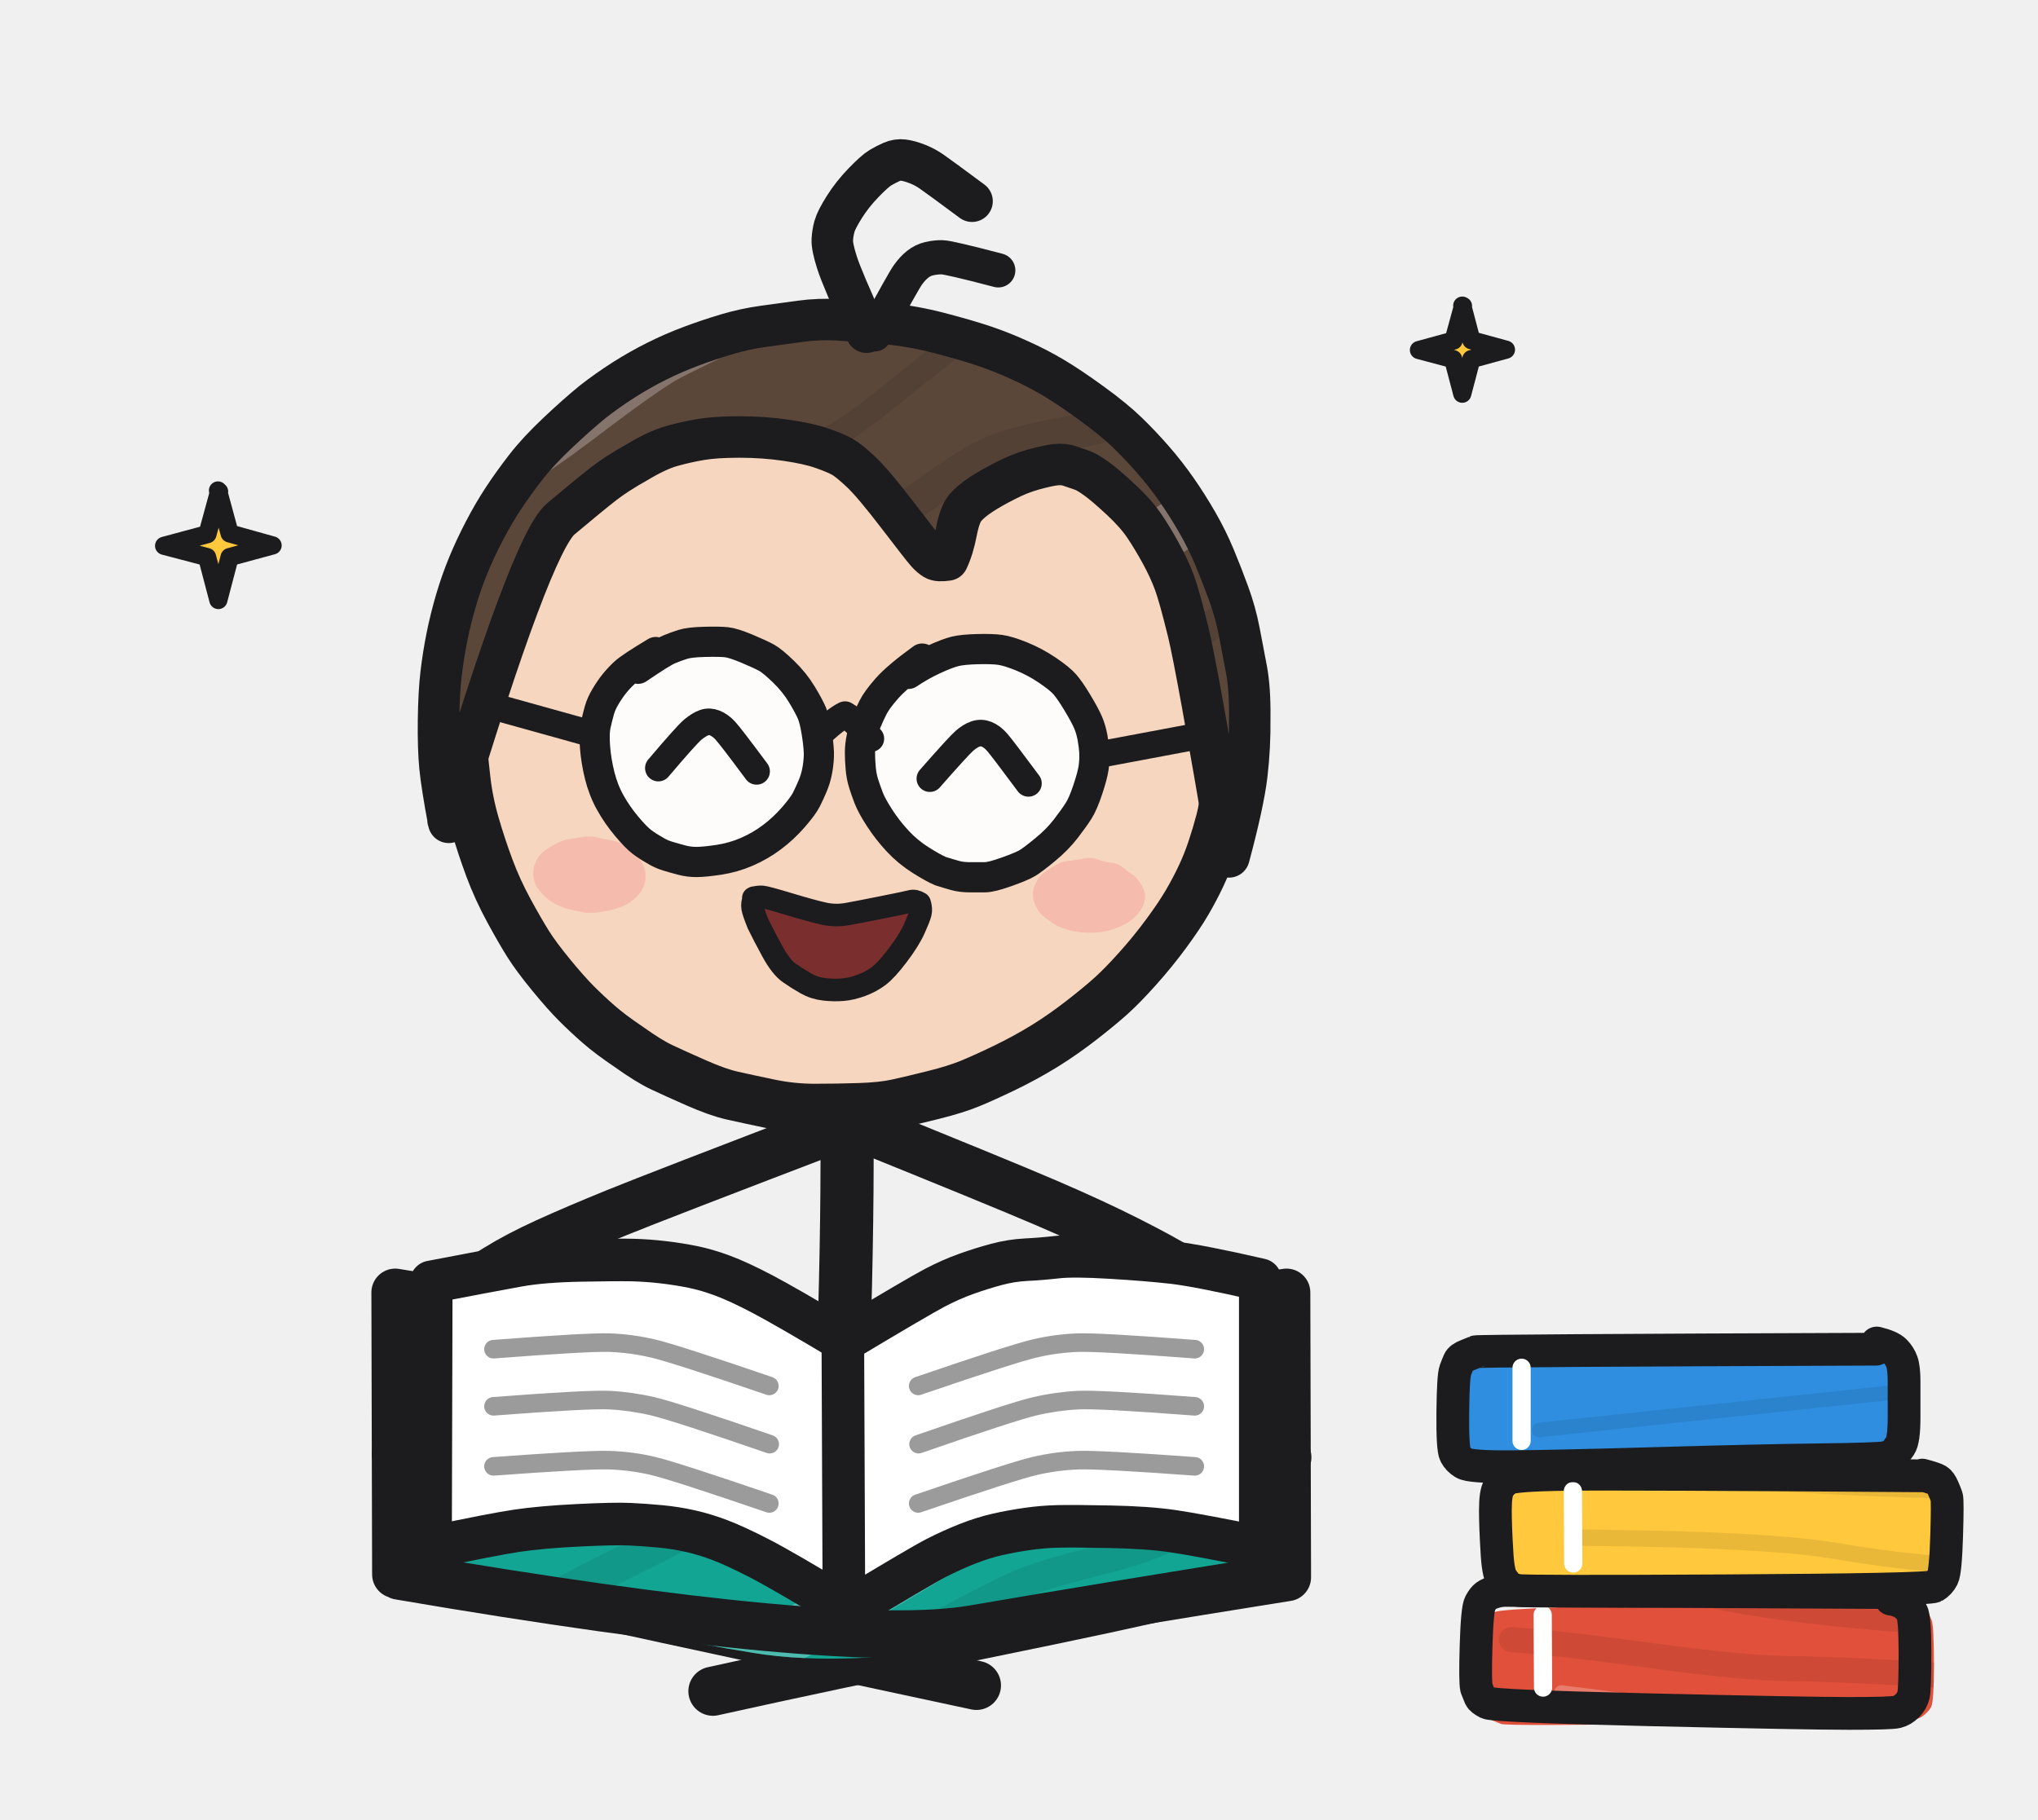
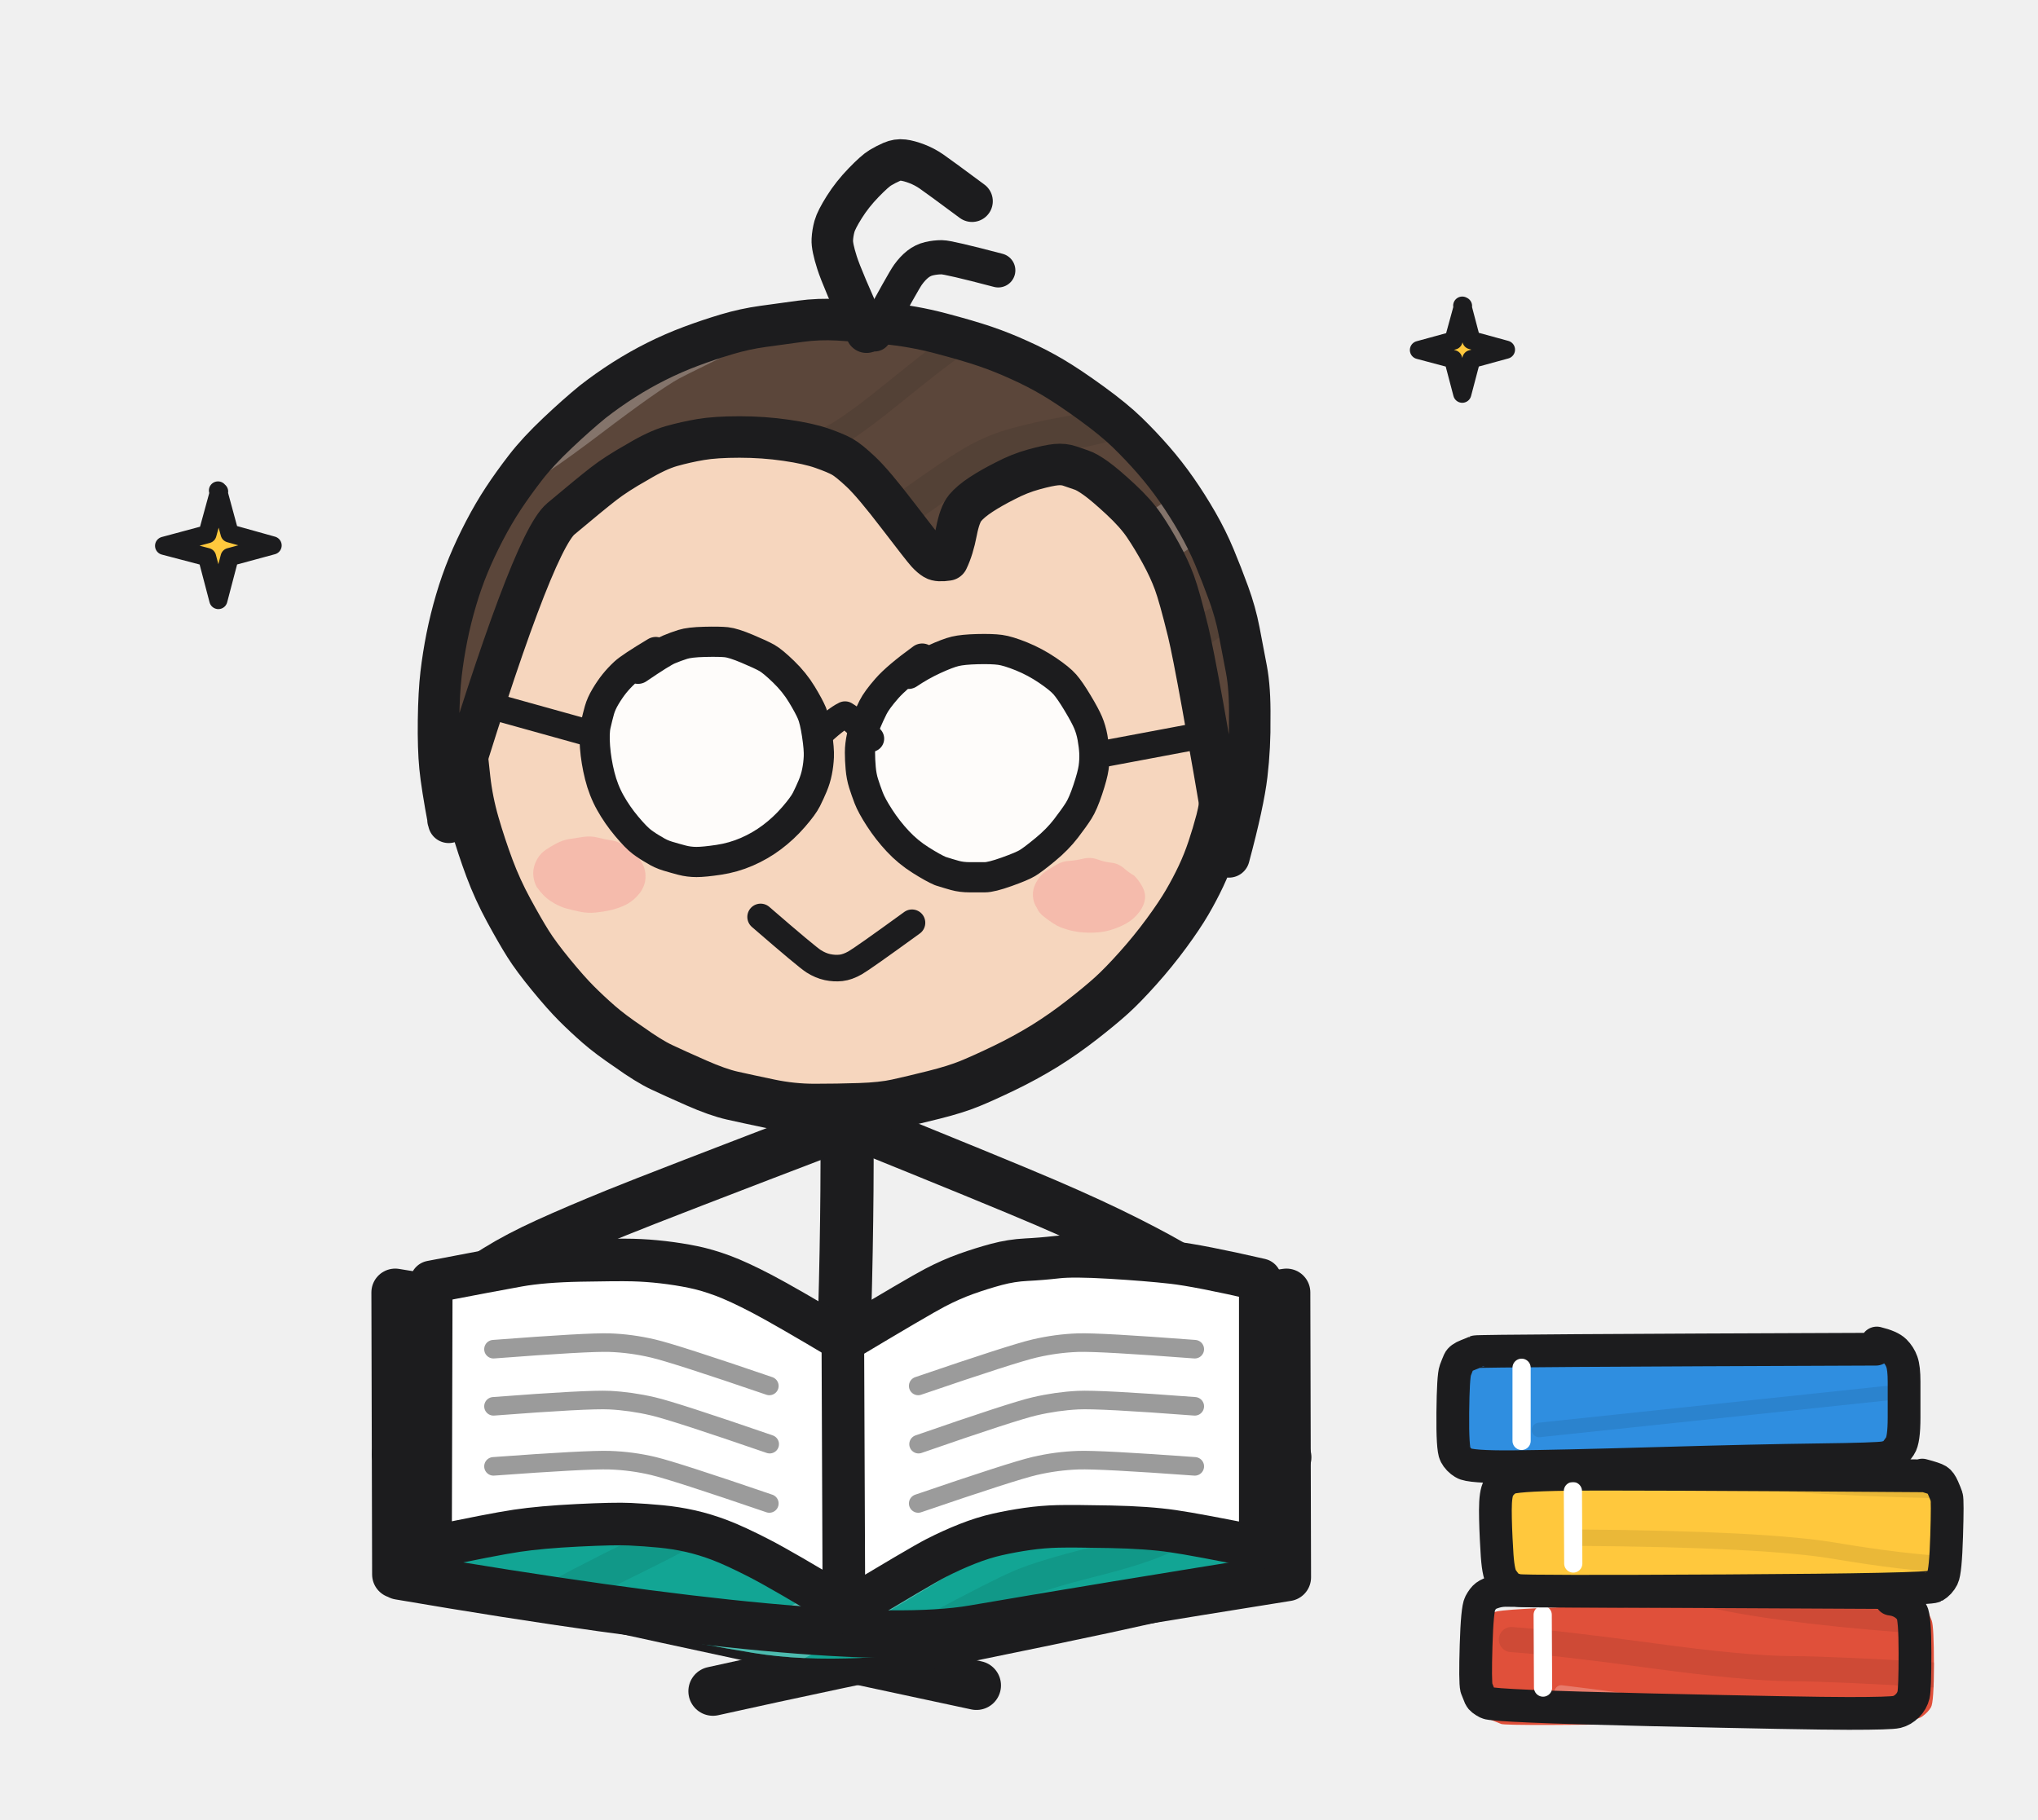
<svg xmlns="http://www.w3.org/2000/svg" viewBox="0 0 560 500" width="560" height="500" fill="none" stroke-linecap="round" stroke-linejoin="round">
  <defs>
    <path id="ra1" d="M523.9 439.9q3.7 1.1 4.5 1.6t1.3 1.4t1.1 2.5t.6 12t-.8 11.8t-2.5 2.6t-8.4 1.2t-56.2 .7t-51 .1t-2.5-1t-1.7-2.2q-.9-1.5 -1-12.4t.9-12.5t2.4-2.6t31.7-1.8t55.2-.5t26.4-.9z" />
    <clipPath id="ra1c">
      <use href="#ra1" />
    </clipPath>
    <path id="ra2" d="M531.6 408.2q1.8 .2 3.3 1.1t2.4 2.4t1 2.4t-.1 10.6t-1.1 11.2t-2.4 2.4t-23.7 .7t-55.5-1.1t-35.3-1.5t-2.6-1t-1.8-2.2q-1-1.6 -1.6-12.2t.1-12.2t2.2-2.3t33.9 .4t42.8 1t39.2-1.3l-.8 1.6z" />
    <clipPath id="ra2c">
      <use href="#ra2" />
    </clipPath>
    <path id="ra3" d="M517.5 372.8q.9 .9 1.9 1t2.5 .9t2.1 1.5t1.1 2.3t.4 11t-1 10.8t-2.6 2.3t-21 .6t-57.5 .4t-39 .5t-2.4-1q-1.5-.9 -2.4-2.5t-.7-12.4t1.2-12.4t2.5-2.6t24.3-1.4t40.4-.5t33.5 .3t16.7 1.2z" />
    <clipPath id="ra3c">
      <use href="#ra3" />
    </clipPath>
    <path id="ra4" d="M123.3 228.5q-2-10 -2.5-15t-.6-10.1t.4-10.2t1.5-10.1t2.4-9.9t3.4-9.8t5.6-11.8t6.8-11.3t8.1-10.4t9.1-9.6t7.9-6.8q4.2-3.3 8.6-6.1t9.1-5.2t9.6-4.3t9.9-3.4t12.9-2.9t13-1.8t10.5-.3t10.4 .6t10.3 1.6t9.9 2.6t9.6 3.5q4.7 2 9.2 4.4t8.6 5.4t8.2 6.2t7.5 7t6.8 7.7t6.2 8.4t6.6 11.2t5.5 11.9t3.4 9.8t2.8 12.8t1.6 15.5q.2 7.8 -.6 15.7t-4.7 23.2q-8.4-45.6 -9.9-52.1t-3.2-12.2t-3.3-9.5t-3.9-8t-4.9-7.8t-6.6-7.5t-6.7-5.8t-4-2.4t-3.2-1.1t-3.8-.5t-6 1.2q-4 1.2 -7.8 3.1t-6.6 3.8t-4.3 3.7t-2.4 6.4t-2.2 7.7q-2.6 .4 -3.6-.2t-2-1.7t-7.8-10.2t-10-12.2t-5-4.2t-5.3-2.2t-9.6-2.2t-12.5-.8t-10.5 .8t-7.9 1.9t-7.5 3.2q-3.7 2.1 -9.3 6.2t-14 11t-30.8 82.8l-2.4 .3z" />
    <clipPath id="ra4c">
      <use href="#ra4" />
    </clipPath>
    <path id="ra5" d="M108.5 435.5q72.9 14.6 98.7 18.8t65.4-3t85-15.1l.9-81.5q-45.5 6.4 -85.4 13.3t-78.8 .7t-83-12.6l-.4 80.4l-2.4-1z" />
    <clipPath id="ra5c">
      <use href="#ra5" />
    </clipPath>
  </defs>
  <use href="#ra1" fill="#E0503A" />
  <g clip-path="url(#ra1c)">
    <path d="M420.4 400.8q12.8 1.4 89.8 5.5" stroke="#bc4331" stroke-width="6.9" opacity="0.5" />
    <path d="M427.1 418.2q25.7 .3 51.2 3.8t51 5.6" stroke="#ee9f93" stroke-width="7.1" opacity="0.55" />
    <path d="M423.8 431.9q25 1.8 43.4 6.4t55.8 7.5" stroke="#bc4331" stroke-width="5.7" opacity="0.5" />
    <path d="M415.3 450.6q12.8 .9 38.4 4.4t38.5 3.6t38.7 1.7" stroke="#bc4331" stroke-width="6.9" opacity="0.5" />
    <path d="M429 465q37.3 4.5 74.5 11.5" stroke="#ee9f93" stroke-width="3.7" opacity="0.55" />
    <path d="M411.1 483.9l96.1 10.2" stroke="#bc4331" stroke-width="7.1" opacity="0.5" />
    <path d="M418 510.8q12.6 1.4 31.7 2t69.5 7.6" stroke="#bc4331" stroke-width="5.3" opacity="0.5" />
  </g>
  <path d="M519.6 439.5q1.8 .2 3.3 1.1t2.4 2.4t.9 11.3t-.4 11.5t-1.7 3t-2.9 1.7t-13.2 .4t-54.6-1t-44.7-1.9t-2-1.6t-1-2.5q-.4-1.7 -.1-11.7t1.1-11.5t1.6-2.1t2.5-1.1t3.7-.4t107.5 .6" stroke="#1c1c1e" stroke-width="9" />
  <path d="M423.9 443.8l.1 20" stroke="#FFFFFF" stroke-width="5" />
  <use href="#ra2" fill="#FFC83D" />
  <g clip-path="url(#ra2c)">
    <path d="M433 368.6q52.8 3.3 105.6 5.3" stroke="#d6a833" stroke-width="5.4" opacity="0.5" />
    <path d="M426.2 389.5q39.3 4 92.1 4.2" stroke="#ffe194" stroke-width="4.5" opacity="0.55" />
    <path d="M419.7 400.7q75.8 6.8 113.9 7.3" stroke="#d6a833" stroke-width="7.5" opacity="0.5" />
    <path d="M433.9 422.6q51.2 .4 70.2 3.6t31.7 3.8" stroke="#d6a833" stroke-width="4.5" opacity="0.5" />
    <path d="M414.1 440.9q54.3 2 74.5 5.4t47.4 2.9" stroke="#ffe194" stroke-width="7.8" opacity="0.55" />
    <path d="M419.2 456.5q41 2.5 95.4 9.1" stroke="#d6a833" stroke-width="6.9" opacity="0.5" />
    <path d="M431.7 477.5q38.9 3.8 78 6.4" stroke="#d6a833" stroke-width="4.3" opacity="0.5" />
  </g>
  <path d="M528.2 405.4q3.4 .9 4.2 1.4t1.5 2.1t1 2.5t0 10.7t-1.1 11.4t-2.3 2.5t-57 1.2t-57.4-.1t-2.6-1t-1.8-2.2t-1.4-7.9q-.4-6.4 -.4-11t.9-6.1t2.5-2.5t16.3-1.2t97.7 .4" stroke="#1c1c1e" stroke-width="9" />
  <path d="M432.2 409.8l.1 19.9" stroke="#FFFFFF" stroke-width="5" />
  <use href="#ra3" fill="#2F8EE0" />
  <g clip-path="url(#ra3c)">
    <path d="M416.4 337.6q39-1.4 103.4-9.2" stroke="#2777bc" stroke-width="4.3" opacity="0.5" />
    <path d="M414.5 357.9q38.8-4 58.3-4.4t45.3-4" stroke="#8dc1ee" stroke-width="7.4" opacity="0.55" />
    <path d="M413.5 373q75.3-5.9 100.5-6.8" stroke="#2777bc" stroke-width="5.5" opacity="0.5" />
    <path d="M422.9 393l95.4-10.1" stroke="#2777bc" stroke-width="4" opacity="0.5" />
    <path d="M401.6 410.2q12.4-1.1 31.1-.8t43.5-3.6t37.1-4.4" stroke="#8dc1ee" stroke-width="5.9" opacity="0.55" />
    <path d="M401.7 435.9q41.3-7.9 62.3-8.2t48.7-3.5" stroke="#2777bc" stroke-width="8.8" opacity="0.5" />
    <path d="M413.4 453.2q13.2-.4 19.7-1.2t19.4-4t19.3-4.2t26.3-1.2t32.8-1.2" stroke="#2777bc" stroke-width="6.8" opacity="0.5" />
  </g>
  <path d="M515.7 369.1q3.7 .9 5 2.2t1.9 3t.6 5.4t0 9.9t-1.1 7.8t-1.7 2.2t-2.5 1t-18.2 .6t-44.2 1t-39.8 .9t-13.5-1q-1.5-.9 -2.3-2.4t-.7-11.5t.7-11.6t1-2.5t2.2-1.6t2.4-1t110-.7" stroke="#1c1c1e" stroke-width="9" />
  <path d="M418.1 375.9l0 20.1" stroke="#FFFFFF" stroke-width="5" />
  <path d="M230.8 431.8q-88.7-3.4 -95.8-3.3t-8.9 .5t-2.3 .8q.2 .6 4.3 2.1t17.5 4.7t122.7 26.6" stroke="#1c1c1e" stroke-width="13.5" />
  <path d="M231.4 431.7q57.6-2.2 72.3-2.4t24.4 .2t11.6 .8t2.3 .9q-.2 .6 -4.3 2.2t-15.5 4.5t-53.1 11.4t-73.2 15.5" stroke="#1c1c1e" stroke-width="13.5" />
  <path d="M232.6 296.7q.5 29.1 -.5 64.6t-.7 70.3" stroke="#1c1c1e" stroke-width="14.6" />
  <path d="M232 309.1q-51.3 19.6 -62.6 24.2t-19.2 8.2t-13.7 7.2t-7.9 5.2t-4 3.8t-4.4 6.1t-3.6 6.2t-2.3 6.4t-2.7 11.4t-2.7 11.8" stroke="#1c1c1e" stroke-width="13.5" />
  <path d="M232.9 308.2q41.8 16.9 54.6 22.4t22.3 10.3t15.2 8.3t7.9 5.5t4 3.8t4.6 6.2t4.5 8.5t7.6 27.3" stroke="#1c1c1e" stroke-width="13.5" />
  <path d="M170.8 125.5q.1-.6 4.8-4.3t8-5.9t8.8-4.8t9.3-4.2t9.8-2.9t10.2-2.1t8.3-.7t8.3 0t8.3 .8t8.3 1.6t8.1 2.3q3.9 1.4 9.7 4.1t9.4 4.8t8.7 5.9t8.1 6.6t7.3 7.4t7.8 9.6t5.7 8.5t4.7 9t4 9.3t2.9 9.7t2.1 9.9q.6 4 .9 8t.2 8.2t-.5 8.2t-1.3 8.1t-2 8t-3.7 9.8t-4.5 9.4t-5.7 8.7t-6.4 8.3t-7.4 7.3t-7.8 6.8q-3.3 2.5 -8.5 5.8t-10.7 6t-9.1 4.2t-9.4 3.1t-9.7 2.3t-9.8 1.1t-10 .2t-10-1.1t-10.1-2.1t-7.9-2.5t-7.8-3.3q-3.9-1.8 -7.6-4t-8.9-5.8t-8.4-6.6t-7.6-7.5t-8.1-9.6t-5.9-8.6t-4-7.3t-3.3-7.5t-2.6-7.8t-1.9-8t-1-8.1q-.3-4.1 -.1-10.3t.8-10.3t2.1-10.1t2.8-10t4-9.5t5.7-10.9t5.6-8.6t6.6-7.9t7.2-7.3t3.2-3.4z" fill="#F6D6BE" />
  <path d="M166.7 121.4q9.5-7.5 12.9-9.7t8.9-4.9t9.3-4.3t10-3.1t10.3-2.3t8.4-.9t8.5-.2t10.6 .8t10.4 1.6t8.1 2.2t7.7 2.7q3.8 1.6 7.5 3.4t8.8 5.1t9.7 7.2t7.6 6.9t5.4 6.1t6.1 8.4t6.5 10.8t5.4 11.4t4.2 12t2.6 10.3t1.5 10.3q.6 6.2 .6 10.3t-.7 10.2t-1.7 9.9t-2.3 7.7t-3 7.5t-3.8 7.2t-5.7 8.5t-7.8 9.6t-7.3 7.5t-8.1 6.7t-10.3 7.2q-5.4 3.3 -11 6t-9.5 4.3t-9.9 3.1t-10.1 2.4t-10.3 1.1t-12.4 .2t-12.4-1.3t-10.2-2.2t-9.9-3.5t-9.5-4.3t-8.9-5.5q-5.2-3.5 -8.4-6.3t-6.1-5.7t-7-7.9t-6.3-8.5t-5.3-9.2t-5.3-11.6t-4-12.1t-2.5-12.5t-1.1-10.5t.1-8.4t1.1-10.3q.9-6.2 1.9-10.2t3.3-9.8t5-11.3t6.2-10.7t7.4-9.9t8.5-9t9.6-7.9t12.1-7.9" stroke="#1c1c1e" stroke-width="13.5" />
  <use href="#ra4" fill="#5B463A" />
  <g clip-path="url(#ra4c)">
    <path d="M82.2 120.8q22.7-14.4 32.8-23.9t15.6-13.4t24.2-11.6t41.6-21.9t41.6-21.7t24.6-11.2t16.2-12.2" stroke="#4c3b31" stroke-width="12.4" opacity="0.5" />
    <path d="M84.7 156.3q23.1-13.9 35.8-18.7t18.9-7.6t22.4-15.1t22.2-15.6t103.3-49.8" stroke="#a59993" stroke-width="10.8" opacity="0.55" />
    <path d="M143.4 162.1q81.4-39.6 86.9-42.9t15.7-11.6t15.5-12.1t16.8-9.6" stroke="#4c3b31" stroke-width="6.7" opacity="0.5" />
    <path d="M146.5 199.4q47.7-24.3 70.3-38.6t33.6-22.2t16.7-11.3t12.4-5.2t13.6-3t13.6-3.1t30.1-14.8" stroke="#4c3b31" stroke-width="9.3" opacity="0.5" />
    <path d="M156.4 227.5q40.3-9.7 46.2-12.9t23.4-12.9t34.5-20.3t40.4-23.5t33.5-22t21.1-17" stroke="#a59993" stroke-width="14.4" opacity="0.55" />
    <path d="M184.2 253.1q22.9-13.6 33-22.7t15.8-12.8t23.2-13.1t23.7-12t19.6-6t19.4-6.1t39-25.8" stroke="#4c3b31" stroke-width="8.1" opacity="0.5" />
    <path d="M176.3 295.2q26.4-6.9 32.1-10.2t16.5-11t16.3-11.3t24.2-10.8t41.5-20.3t28.2-17.2t15-13.8" stroke="#4c3b31" stroke-width="12.7" opacity="0.5" />
    <path d="M200.9 328.9q11.8-6.6 17.1-10.9t15.7-13.5t33.8-22.5t42.3-21.1t36.2-18.3t41.2-23.2" stroke="#a59993" stroke-width="11.5" opacity="0.55" />
  </g>
  <path d="M123.3 226q-1.9-10.1 -2.4-15.2t-.4-12.8t.7-12.8t1.6-10.1t2.5-10.1t3.4-9.7t4.4-9.4t5.2-8.9t6.1-8.5t8.8-9.5t9.7-8.6q4.1-3.2 8.5-6t9-5.1t9.4-4.1t9.8-3.3t10.1-2.2t10.2-1.4t10.4-.4t12.9 1t15.2 2.7t12.3 3.6t9.5 3.8q4.7 2.1 9.1 4.7t10.6 7.1t9.9 8.1t7.1 7.5t6.4 8.2t5.7 9t4.7 9.5t3.9 10t2.9 10.4t2 10.5t.9 13.3q.1 7.9 -.8 15.6t-4.9 22.6q-8.8-52 -11.2-61.8t-3.8-13.6t-3.7-8t-4.6-7.6t-6.5-7.3t-6.7-5.7t-4-2.3t-3.2-1.1t-3.8-.4t-6.1 1.3t-7.8 3.1q-3.8 1.9 -6.7 3.8t-4.4 3.7t-2.4 6.5t-2.4 7.8q-2.6 .4 -3.6-.2t-2.1-1.8t-7.9-10.1t-10.2-12.1t-5.2-4.2t-5.5-2.3t-9.9-2.2t-12.8-.9t-10.7 .7t-8 1.8t-9.4 4.4q-5.7 3.2 -9.3 6t-11.7 9.6t-31 82.7" stroke="#1c1c1e" stroke-width="11.4" />
  <path d="M175.9 183.9q6.9-4.3 8.8-4.9t3.9-1t4.1-.4t4 .2t5.9 1.6t7.3 3.5t4.9 3.7t2.8 3t2.4 3.5t1.8 3.8t1.2 4q.4 2.1 .5 4.2t-.2 4.2t-1.5 6.1t-3.7 7.4t-3.8 4.8t-4.9 3.7t-5.5 3t-4 1.1t-4.2 .5t-4.2-.1t-4.1-.8q-2.1-.6 -4-1.4t-3.7-2t-4.8-3.9t-5.3-6.4t-3-5.4t-1.2-4.1t-.7-4.2t.1-4.2t1.3-6.1t2.3-5.9t2.3-3.5q1.3-1.7 4.3-4.7l.9 .7z" fill="#FFFFFF" opacity="0.92" />
  <path d="M250.6 187.1q6.9-4.3 8.8-5.1t4-1.1t4.1-.6t4.1 0t4.2 .7t3.9 1.3t3.6 2.1t4.6 4.1t5 6.4t2.7 5.4t1.3 6q.6 4 .4 6t-.6 4t-2.1 5.7t-4.3 6.8t-4.3 4.4t-3.4 2.3t-3.8 1.6t-4 1.1t-4.1 .4t-4.1-.3t-4.1-.8q-2-.5 -5.6-2.4t-6.8-4.6t-4.4-4.3t-2.3-3.5t-1.8-3.8t-1.2-4.1t-.4-6.3t.5-6.2t1.2-4.1t1.8-3.8t6.6-8.1l.5 .8z" fill="#FFFFFF" opacity="0.92" />
  <path d="M177.3 239.7q.2 1.5 -.1 2.8t-1.1 2.5t-2.1 2.3t-3 1.8t-3.5 1.1t-3.9 .6t-4.1-.2t-3.8-.9t-3.5-1.5t-2.7-2t-2-2.4q-.7-1.3 -.9-2.7t.1-2.7t1.1-2.6t2.1-2.2t3-1.8t3.5-1.2t3.9-.6t4 .2t3.9 .8t3.4 1.5t2.8 2q1.1 1.2 1.9 2.5t1 2.7z" fill="#F5A9A0" opacity="0.6" />
  <path d="M314.5 245.3q.3 1.1 0 2.4t-1.2 2.6t-2.1 2.3t-2.9 1.8t-3.5 1.3t-3.9 .6t-4-.1t-3.9-.8t-3.4-1.5t-2.8-2t-1.9-2.4q-.8-1.2 -1-2.6t.1-2.6t1.2-2.6t2.1-2.2t2.9-1.8t3.5-1.1t3.9-.6t4 .2t3.8 .9t3.4 1.5t2.8 2q1.1 1.1 1.9 2.4t1 2.3z" fill="#F5A9A0" opacity="0.6" />
-   <path d="M180.9 211.1q7.8-9.2 9.5-10.6t3.1-1.9t2.9 .1t2.9 2.1t8.6 11.2" stroke="#1c1c1e" stroke-width="7.3" />
-   <path d="M255.5 214q7.9-9 9.5-10.4t3.1-1.9t3 .1t2.9 2.2t8.6 11.3" stroke="#1c1c1e" stroke-width="7.3" />
-   <path d="M252.9 248.2q.5 1.6 .2 2.8t-1.8 4.3t-4.5 7.2t-4.1 5t-3.5 2.2t-3.8 1.6t-3.9 .7t-5.1-.2t-3.8-1t-3.6-1.9t-3.4-2.5q-1-1 -2.8-3.6t-3.4-6t-2.3-6.1t-.2-3.5t1.1-.9t1.7-.1t7.5 2.1t9.5 2.6t6.5 .2t9.7-1.9t7.6-1.5q1.1-.1 2.4 .5z" fill="#7A2E2E" />
-   <path d="M207 246.8q1.4-.4 2.5-.3t7.4 2t9.5 2.6t6.5 .1t9.8-1.9t7.6-1.6t2.4 .5q.5 1.6 .2 2.8t-1.7 4.3t-4.5 7.2t-5.2 5.7t-4.8 2.6t-5.1 1.2t-5.1-.1t-5-1.6t-4.6-2.9t-4.7-6t-3.9-7.5q-1.3-3.2 -1.5-4.4t.4-2.8" stroke="#1c1c1e" stroke-width="6.2" />
+   <path d="M209 252q12.7 11 14.6 12.2t3.8 1.6t3.7 .2t3.9-1.4t15.6-11" stroke="#1c1c1e" stroke-width="7.3" />
  <path d="M175.3 183.8q6.6-4.5 8.5-5.3t3.8-1.4t6-.7t6 .1t5.7 1.8t5.4 2.5t4.6 3.8t5 6.2t2.8 5.2t1.4 5.9t.5 6.1q-.1 2.1 -.5 4.1t-1.2 3.9t-1.7 3.7t-3.6 4.9t-5.9 5.5t-6.9 4t-7.7 2.2t-6.1 .6t-4-.5t-3.9-1.1t-3.7-1.7q-1.8-1 -3.4-2.2t-4.2-4.3t-4.5-6.5t-2.9-7.4t-1.3-7.9t.2-6.1t1-4t1.7-3.8t2.4-3.5t2.8-3t8.6-5.7" stroke="#1c1c1e" stroke-width="8.3" />
  <path d="M249.6 185.2q3.4-2.3 7.1-4t5.8-2.2t6.1-.6t6.2 .2t5.9 1.8t7.1 3.8t4.8 3.9t3.5 5.1t2.9 5.4t1.2 4.1t.5 4.1q.1 2.1 -.2 4.2t-1.6 6t-2.5 5.8t-3.5 4.9t-5.7 5.8t-4.9 3.7t-5.7 2.4t-6 1.5t-4.1 0t-4.1-.5t-4-1.2q-1.9-.8 -5.4-3t-6.3-5.2t-5-6.4t-3-5.5t-1.4-4t-.8-4.2t-.2-4.3t.5-4.3t1.3-4.2t1.8-3.9t3.8-5.2q2.8-3.2 9.7-8.2" stroke="#1c1c1e" stroke-width="8.3" />
  <path d="M224.7 202.3q4.8-4.6 7.5-5.9q2.7 1.6 7.1 6.6" stroke="#1c1c1e" stroke-width="7.3" />
  <path d="M163 201.8l-30.9-8.6" stroke="#1c1c1e" stroke-width="7.3" />
  <path d="M300.4 207.7l31.4-5.9" stroke="#1c1c1e" stroke-width="7.3" />
  <path d="M238.1 91.3q-6.7-14.7 -8.1-19.1t-1.3-6.3t.6-3.7t2.7-5.3t5.3-6.7t4.6-4.1t3.1-1.6t3.2-.5t3.7 1t4 2.1t11.2 8.2" stroke="#1c1c1e" stroke-width="11.4" />
  <path d="M240.3 91.9q7.9-14.6 9.2-16.4t2.7-2.9t3.1-1.5t3.5-.4t15.5 3.6" stroke="#1c1c1e" stroke-width="9.4" />
  <use href="#ra5" fill="#12A594" />
  <g clip-path="url(#ra5c)">
    <path d="M82.1 363.9q22.8-14.4 33-23.9t15.6-13.5t24.3-11.6t41.8-22t41.8-21.8t24.5-11.2t16.3-12.3" stroke="#0f8b7c" stroke-width="12.4" opacity="0.5" />
    <path d="M84.6 399.5q23.1-14 35.9-18.8t19-7.6t11.7-6.7t16.4-12.3t16.7-11.8t103.6-50" stroke="#7dcec4" stroke-width="10.8" opacity="0.55" />
    <path d="M143.4 405.2q81.7-39.8 87.3-43.1t15.7-11.7t15.5-12.1t16.9-9.6" stroke="#0f8b7c" stroke-width="6.7" opacity="0.5" />
    <path d="M146.5 442.6q11.6-6.7 29.8-15.6t40.8-23.2t33.7-22.3t16.8-11.3t12.4-5.2t13.7-3t13.6-3.1t30.1-14.9" stroke="#0f8b7c" stroke-width="9.3" opacity="0.5" />
    <path d="M156.4 470.6q40.4-9.8 46.3-13t23.5-12.9t34.6-20.4t40.5-23.6t33.7-22.1t21.2-17" stroke="#7dcec4" stroke-width="14.4" opacity="0.55" />
    <path d="M184.2 496.2q23-13.6 33.2-22.8t15.8-12.8t23.3-13.1t23.8-12.1t19.6-6t19.5-6.2t39.1-25.9" stroke="#0f8b7c" stroke-width="8.1" opacity="0.5" />
    <path d="M176.2 538.2q26.4-6.8 32.2-10.1t16.5-11.1t16.5-11.3t24.3-10.8t41.6-20.4t28.3-17.3t15-13.9" stroke="#0f8b7c" stroke-width="12.7" opacity="0.5" />
    <path d="M200.8 572.1q11.9-6.7 17.2-10.9t15.7-13.6t34-22.6t42.5-21.2t36.3-18.4t41.3-23.2" stroke="#7dcec4" stroke-width="11.5" opacity="0.55" />
  </g>
  <path d="M109.7 433.1q121.7 20.8 157.8 14.6t86.2-14.2l-.2-78.3q-83.6 12.3 -103 15.6t-58.2-2.4t-83.7-13.2l.2 77.5" stroke="#1c1c1e" stroke-width="13.1" />
  <path d="M233.3 370.5q-20.7-12.6 -25.1-14.9t-8.7-4t-8.2-2.6t-8.2-1.5t-8.4-.7t-14.6 .1t-17.1 1.2t-24.2 4.6l-.5 73.4q17.2-3.4 24-4.4t17-1.3t14.4-.1t8.3 .6t8.3 1.4t8.2 2.5t8.6 3.9t25.2 14.5l.2-73.3l.8 .6z" fill="#FFFFFF" />
  <path d="M232.3 368.8q-16.4-9.8 -22.9-13.2t-10.8-5t-8.2-2.4t-8.2-1.3t-8.4-.6t-14.4 .1t-17 1.4t-23.9 4.5l-.2 73q17-3.6 23.7-4.6t16.8-1.5t14.3-.3t8.4 .6t8.2 1.3t8.2 2.5t10.8 5t23.3 13.5l.8-73.4" stroke="#1c1c1e" stroke-width="11.7" />
  <path d="M211.4 380.9q-26-8.9 -32-10.3t-11.9-1.6t-31.9 1.8" stroke="#9b9b9b" stroke-width="5.1" />
  <path d="M211.5 396.9q-26.1-9 -32.1-10.4t-11.9-1.7t-31.9 1.7" stroke="#9b9b9b" stroke-width="5.1" />
  <path d="M211.4 413.2q-26-8.9 -31.9-10.3t-12-1.6t-31.9 1.7" stroke="#9b9b9b" stroke-width="5.1" />
  <path d="M233.3 370.5q20.8-12.6 25.2-14.9t8.6-4t8.2-2.6t8.2-1.5t8.3-.7t14.3 .1t16.8 1.2t23.6 4.6l-.4 73.4q-17.1-3.4 -23.9-4.4t-17-1.3t-14.4-.1t-8.3 .6t-8.2 1.4t-8.3 2.5t-8.6 3.9t-25.1 14.5l.2-73.3l.8 .6z" fill="#FFFFFF" />
  <path d="M231.8 368.6q20.7-12.4 25.1-14.7t8.6-3.8t8.3-2.6t8.2-1.3t8.5-.7t14.5 .1t17.2 1.4t24.1 4.7l0 73.6q-17.2-3.5 -24.1-4.5t-17.1-1.2t-14.4-.1t-8.4 .7t-8.2 1.5t-8.3 2.6t-8.6 3.9t-25.3 14.9l-.3-73.4" stroke="#1c1c1e" stroke-width="11.7" />
  <path d="M252.3 380.9q26-8.9 32-10.3t11.9-1.6t32.1 1.8" stroke="#9b9b9b" stroke-width="5.1" />
  <path d="M252.4 396.9q25.9-9 31.9-10.4t11.9-1.7t32.1 1.7" stroke="#9b9b9b" stroke-width="5.1" />
  <path d="M252.3 413.2q26-8.9 32-10.3t12-1.6t32 1.7" stroke="#9b9b9b" stroke-width="5.1" />
  <path d="M59.9 134.8l3.2 11.8l11.8 3.2l-11.8 3.3l-3.2 11.8l-3.1-11.8l-11.7-3.2l11.8-3.1l3-12z" fill="#FFC83D" />
  <path d="M59.9 134.8l3.2 11.8l11.8 3.3l-11.8 3.2l-3.1 11.8l-3.1-11.8l-11.8-3.1l11.9-3.2l3.2-11.7" stroke="#1c1c1e" stroke-width="5" />
  <path d="M401.8 84l2.5 9.5l9.5 2.5l-9.5 2.6l-2.5 9.5l-2.5-9.4l-9.4-2.5l9.5-2.6l2.4-9.6z" fill="#FFC83D" />
  <path d="M401.8 84l2.5 9.5l9.5 2.6l-9.5 2.6l-2.5 9.5l-2.5-9.5l-9.4-2.5l9.5-2.6l2.6-9.5" stroke="#1c1c1e" stroke-width="5" />
</svg>
